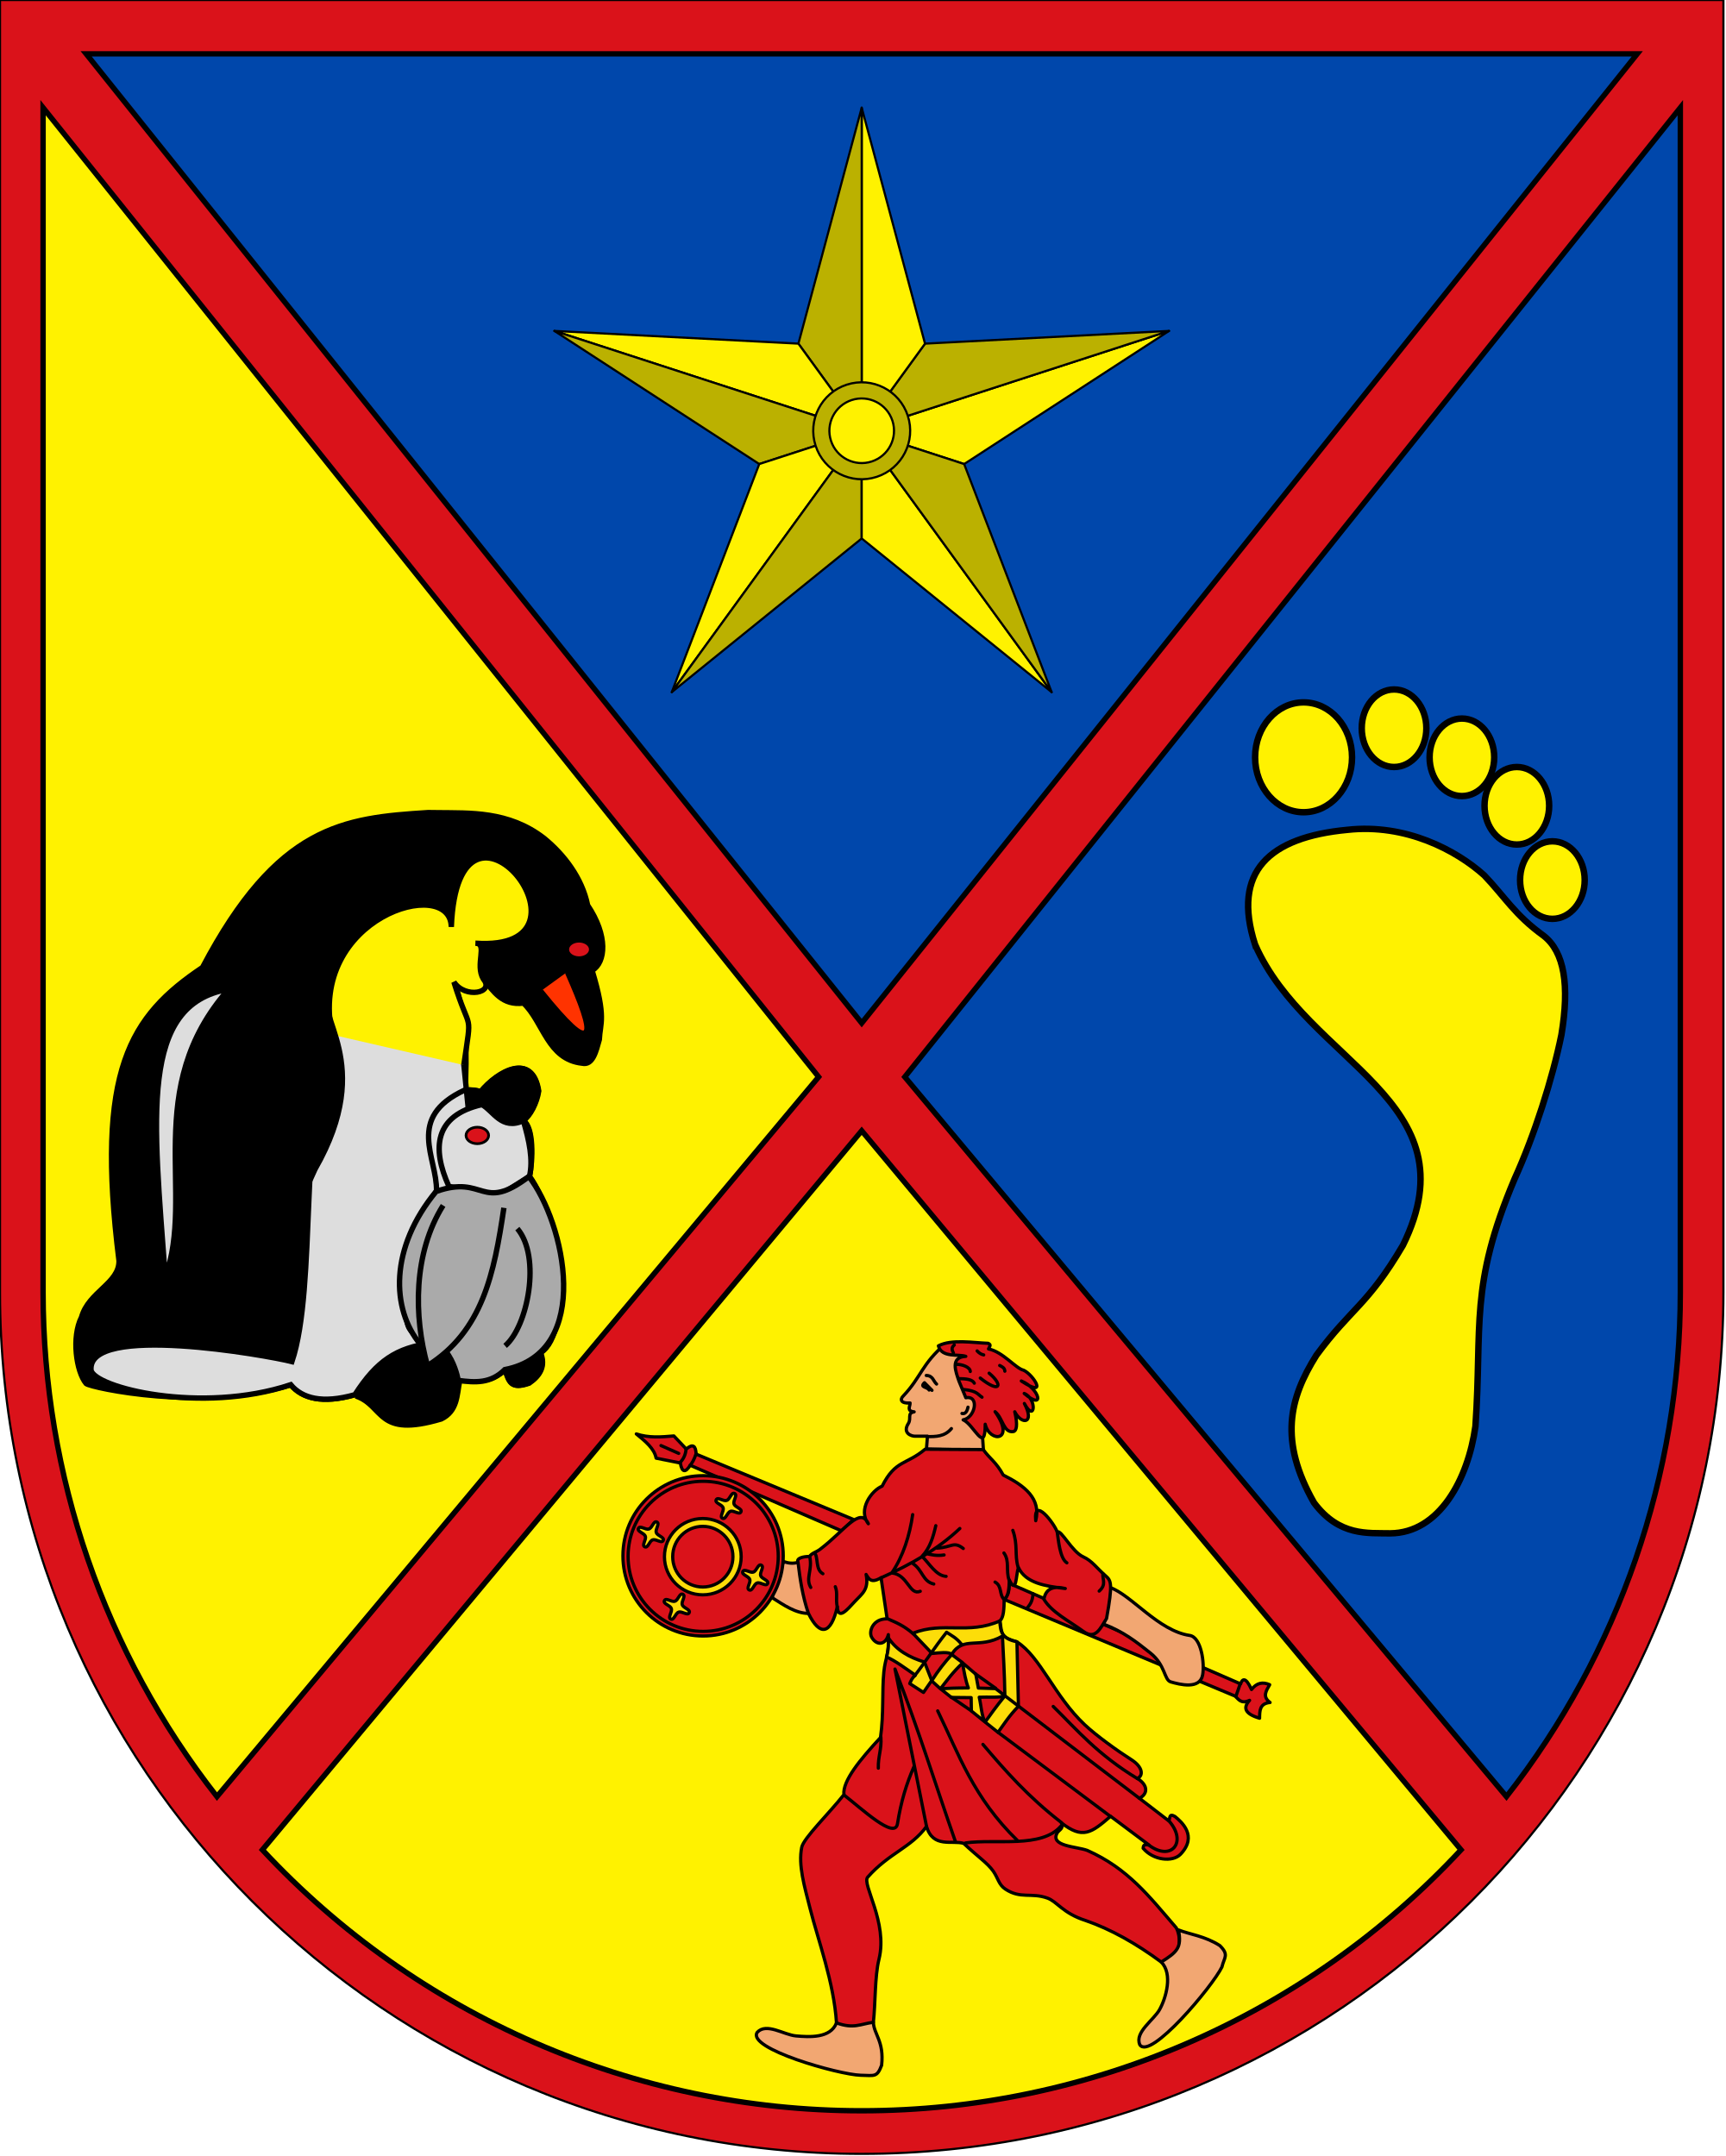
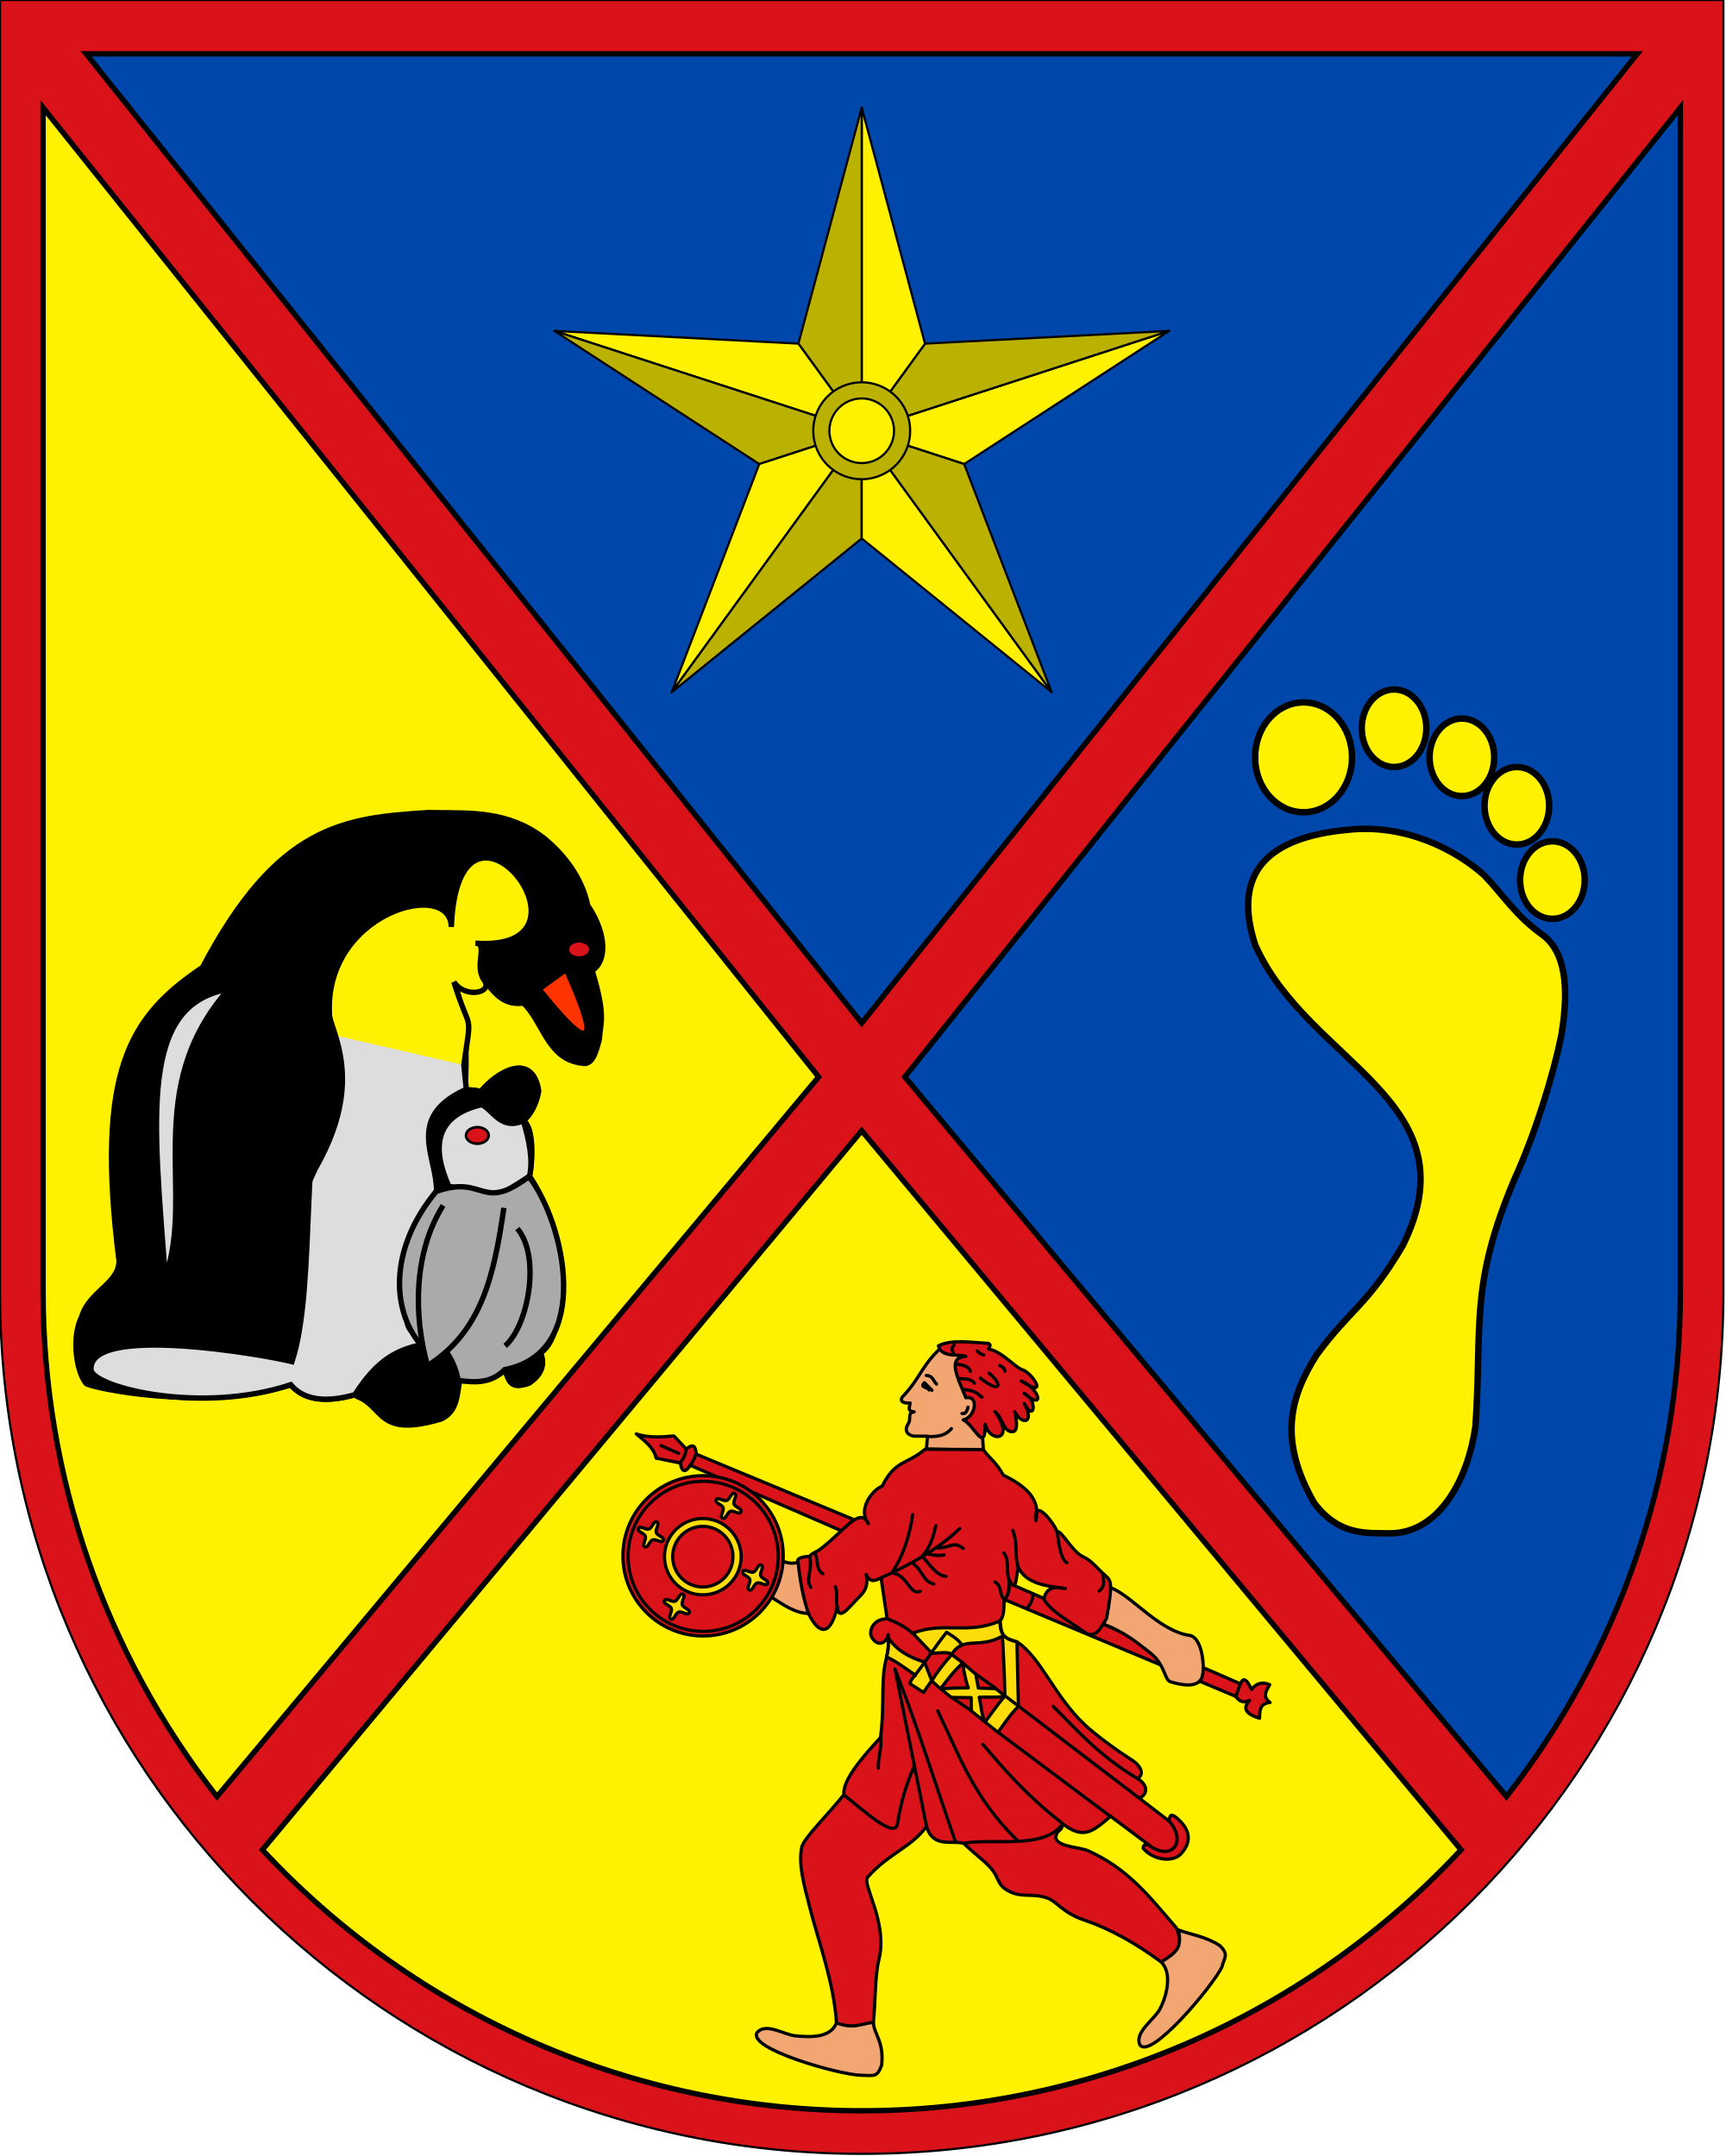
<svg xmlns="http://www.w3.org/2000/svg" xmlns:xlink="http://www.w3.org/1999/xlink" version="2.1" viewBox="0 0 1602 2002" width="1602px" height="2002px" fill="none" stroke="black" stroke-width="2" id="svg1">
  <style id="style1">
    .gitter {
        fill:#FFFF00;
        fill-opacity:1;
        fill-rule:evenodd;
        stroke:#0000ff;
        stroke-width:5;
        stroke-linecap:butt;
        stroke-linejoin:miter;
        stroke-opacity:1;
    }
        
    .schild {
        fill:#DA121A;
        fill-opacity:1;
        fill-rule:evenodd;
        stroke:black;
        stroke-width:5;
        stroke-linecap:butt;
        stroke-linejoin:miter;
        stroke-miterlimit:4;
        stroke-opacity:1;
    }
    .blau {
        fill:#0047AB;
        fill-opacity:1;
        fill-rule:evenodd;
        stroke:black;
        stroke-width:5;
        stroke-linecap:butt;
        stroke-linejoin:miter;
        stroke-miterlimit:4;
        stroke-opacity:1;
    }

    .gold {
        fill:#FFF200;
        fill-opacity:1;
        fill-rule:evenodd;
        stroke:black;
        stroke-width:5;
        stroke-linecap:butt;
        stroke-linejoin:miter;
        stroke-miterlimit:4;
        stroke-opacity:1;
    }
    
    .arm {
        fill:#00FFFF;
        fill-opacity:1;
        fill-rule:evenodd;
        stroke:black;
        stroke-width:2;
        stroke-linecap:square;
        stroke-linejoin:round;
        stroke-miterlimit:4;
        stroke-opacity:1;
    }

      .arm1 {
        fill:#FFF200;
        fill-opacity:1;
        fill-rule:evenodd;
        stroke:black;
        stroke-width:2;
        stroke-linecap:square;
        stroke-linejoin:round;
        stroke-miterlimit:4;
        stroke-opacity:1;
    }
      .arm2 {
        fill:#BBB100;
        fill-opacity:1;
        fill-rule:evenodd;
        stroke: black;
        stroke-width:2;
        stroke-linecap:square;
        stroke-linejoin:round;
        stroke-miterlimit:4;
        stroke-opacity:1;
    }
 
    .linie {
        fill:none;
        stroke:#000000;
        stroke-width:2;
        stroke-linecap:round;
        stroke-linejoin:round;
        stroke-miterlimit:4;
        stroke-dasharray:none;
    }
    
    .haut {
        fill:#f2a772;
        stroke:#000000;
        stroke-width:2;
        stroke-linecap:round;
        stroke-linejoin:round;
        stroke-miterlimit:4;
        stroke-dasharray:none;
    }
    
    .haar {
         fill:#da121a;
         stroke:#000000;
         stroke-width:2;
         stroke-linecap:round;
         stroke-linejoin:round;
         stroke-miterlimit:4;
         stroke-dasharray:none;
    }
    .kleidung {
         fill:#da121a;
         stroke:#000000;
         stroke-width:2;
         stroke-linecap:round;
         stroke-linejoin:round;
         stroke-miterlimit:4;
         stroke-dasharray:none;
    }
    .lance {
         fill:#da121a;
         stroke:#000000;
         stroke-width:2;
         stroke-linecap:round;
         stroke-linejoin:round;
         stroke-miterlimit:4;
         stroke-dasharray:none;
    }
    .schild {
         fill:#da121a;
         stroke:#000000;
         stroke-width:2;
         stroke-linecap:round;
         stroke-linejoin:round;
         stroke-miterlimit:4;
         stroke-dasharray:none;
    }

    .guertel {
         fill:#fcdd09;
         stroke:#000000;
         stroke-width:2;
         stroke-linecap:round;
         stroke-linejoin:round;
         stroke-miterlimit:4;
         stroke-dasharray:none;
    }

    .schildzier {
         fill:#fcdd09;
         stroke:#000000;
         stroke-width:2;
         stroke-linecap:round;
         stroke-linejoin:round;
         stroke-miterlimit:4;
         stroke-dasharray:none;
    }
    .fuss {
        fill:#fff200;
        fill-opacity:1;
        stroke:black;
        stroke-width:2.0
    }

    </style>
  <defs id="g1">
    <g id="diag1">
      <path d="M 0,0 L 1600, 2000" class="gitter" id="d1" />
      <path d="M 1600,0 L 0, 2000" class="gitter" id="d2" />
    </g>
  </defs>
  <defs id="seesternarm">
    <g id="arm">
      <path d="M 0,0             L 300,0              L 80.902, 58.779             z" id="arm1" class="arm1" />
      <path d="M 0,0              L 300,0              L 80.902, -58.779             z" id="arm2" class="arm2" />
    </g>
  </defs>
  <g id="schild">
    <path id="schildflaeche" class="schild" d="M 0,0 h 1600 v 1200 a 800 800 0 1 1 -1600 0 z " />
  </g>
  <g id="gtop">
    <path id="top" class="blau" d="M 80,50 h 1440 L 800,950 z " />
  </g>
  <g id="gleft">
    <path id="left" class="gold" d="M 40,100 l 720,900 l -558.58,668.296 A 760,760 0 0 1 40,1200 Z" />
  </g>
  <g id="gright">
    <path id="right" class="blau" d="M 1560,100 l -720,900 l 558.58,668.296 A 760,760 0 0 0 1560,1200 Z" />
  </g>
  <g id="gbottom">
    <path id="bottom" class="gold" d="m 800,1050 l 556.411,667.693 A 760,760 0 0 1 243.589,1717.693 Z" />
  </g>
  <g class="arm" transform="rotate(-18 800 400)">
    <use xlink:href="#arm" x="800" y="400" class="arm1" />
    <use xlink:href="#arm" x="800" y="400" class="arm1" transform="rotate(-72 800 400)" />
    <use xlink:href="#arm" x="800" y="400" class="arm1" transform="rotate(-144 800 400)" />
    <use xlink:href="#arm" x="800" y="400" class="arm1" transform="rotate(-216 800 400)" />
    <use xlink:href="#arm" x="800" y="400" class="arm1" transform="rotate(-288 800 400)" />
    <circle class="arm2" cx="800" cy="400" r="45" />
    <circle class="arm1" cx="800" cy="400" r="30" />
  </g>
  <g id="friese">
    <path style="fill:#f2a772;stroke:black;stroke-width:3;stroke-linecap:round;stroke-linejoin:round;stroke-miterlimit:4;stroke-dasharray:none" id="friesearmlinks" d="m 728,1450.18 c 4.025,1.365 8.241,1.965 12.97,0.515 5.615,15.823 9.83,31.647 9.795,47.469 -11.947,0.063 -23.113,-7.756 -33.705,-14.47 1.379,-7.916 1.428,-21.736 10.939,-33.514 z" class="haut" />
    <path style="fill:#f2a772;stroke:black;stroke-width:3;stroke-linecap:round;stroke-linejoin:round;stroke-miterlimit:4;stroke-dasharray:none" id="friesegesicht" d="m 877.91,1247.659 c -22.215,18.895 -22.545,30.916 -39.345,48.621 -3.178,3.028 -2.44,7.157 6.34,6.502 0.164,3.098 -3.568,7.457 3.776,8.228 -6.817,1.178 -2.323,5.966 -5.402,10.814 -5.606,8.825 2.669,11.796 6.126,11.79 l 11.651,-0.02 -0.941,11.936 52.904,1.243 c -2.475,-32.554 -1.365,-81.576 -35.115,-99.114 z" class="haut" />
    <path style="fill:#da121a;stroke:black;stroke-width:3;stroke-linecap:round;stroke-linejoin:round;stroke-miterlimit:4;stroke-dasharray:none" id="friesehaar" d="m 871.205,1249.714 c 12.382,-6.495 32.751,-2.784 46.172,-2.372 3.351,1.575 1.177,2.966 0.343,5.238 13.504,2.724 25.139,18.117 32.617,19.78 9.202,4.287 23.283,26.799 -2.149,9.988 16.939,6.856 22.378,28.288 2.683,11.568 12.285,5.068 9.921,27.825 0.138,9.319 10.108,19.102 -2.651,19.976 -8.917,7.702 3.014,12.686 1.537,17.856 -1.245,18.345 -9.235,1.627 -9.636,-12.515 -17.038,-18.427 19.465,27.618 -5.062,29.183 -9.15,11.651 0.047,28.38 -10.363,0.288 -20.478,-4.084 11.224,-1.877 15.313,-22.88 2.506,-20.515 l -6.36,-15.339 c -2.845,-8.536 -8.717,-22.407 6.321,-23.088 -6.911,-2.437 -22.343,1.677 -25.44,-9.764 z" class="haar" />
    <path style="fill:#da121a;stroke:black;stroke-width:3;stroke-linecap:round;stroke-linejoin:round;stroke-miterlimit:4;stroke-dasharray:none" id="frieselance-1" d="m 590.75,1331.5 c 11.625,3.893 23.25,2.857 34.875,1.875 l 11.504,12.166 c 6.204,-5.388 8.909,-2.883 9.121,4.708 l 146.25,60.75 -11.25,10.5 -140.469,-60.906 c -4.394,7.221 -7.763,6.684 -9.156,-2.094 l -22.5,-4.5 c -1.575,-8.8 -9.964,-15.652 -18.375,-22.5 z" class="lance" />
    <path style="fill:#da121a;stroke:black;stroke-width:3;stroke-linecap:round;stroke-linejoin:round;stroke-miterlimit:4;stroke-dasharray:none" id="frieselance-2" d="m 936.875,1470.25 214.875,93.375 c 1.507,-4.618 4.648,-7.067 10.136,5.219 4.713,-6.19 10.399,-7.342 16.863,-4.469 -3.092,5.5 -7.165,11 0.375,16.5 -9.851,0.914 -9.623,7.876 -9.75,14.625 -13.505,-3.976 -15.759,-9.64 -9.271,-16.616 -8.145,3.735 -10.155,-1.14 -13.605,-4.005 l -214.125,-89.625 c 2.511,-2.977 4.926,-6.148 4.5,-15 z" class="lance" />
    <path style="fill:#f2a772;stroke:black;stroke-width:3;stroke-linecap:round;stroke-linejoin:round;stroke-miterlimit:4;stroke-dasharray:none" id="friesearmrechts" d="m 1030.25,1474 c 19.724,6.559 45.129,40.4 74.25,44.625 10.795,1.567 14.005,26.093 12,36.75 -2.582,13.724 -21.317,8.769 -29.625,6.375 -6.137,-1.768 -4.88,-15.601 -18.699,-26.663 -14.143,-11.321 -25.232,-19.848 -43.551,-26.962 3.529,-8.539 4.093,-19.598 5.625,-34.125 z" class="haut" />
    <path style="fill:#da121a;stroke:black;stroke-width:3;stroke-linecap:round;stroke-linejoin:round;stroke-miterlimit:4;stroke-dasharray:none" id="friesekleidung" d="m 912.845,1346.036 c 6.107,8.63 11.797,11.27 18.537,23.64 20.088,9.959 35.315,21.945 30.175,42.416 -2.324,-23.4 17.561,3.049 19.901,10.419 3.672,-2.42 13.559,18.218 24.131,23.073 8.447,3.88 12.312,10.215 20.916,17.744 5.097,4.459 6.682,7.13 0.795,39.599 -5.849,9.098 -10.193,20.206 -21.531,11.932 -13.721,-10.014 -29.418,-17.79 -36.621,-29.826 1.753,-10.063 8.918,-12.633 19.855,-9.977 -18.411,-2.15 -36.879,-5.012 -43.527,-19.617 -2.398,7.294 -1.566,25.524 -8.456,11.641 -0.199,6.839 -0.447,15.13 -4.752,17.863 -0.139,8.645 -0.319,16.854 -3.886,20.015 1.787,13.292 0.928,15.257 15.714,19.644 21.646,13.526 34.83,50.492 62.907,76.902 10.676,10.042 30.398,24.274 43.471,32.577 10.63,6.751 11.184,14.936 5.407,17.28 11.001,6.912 9.073,14.994 1.913,18.457 l 27.169,20.895 c 1.755,-1.552 -0.315,-7.476 5.841,-3.998 5.879,4.841 21.453,18.027 5.228,35.046 -7.292,7.649 -25.346,5.743 -34.754,-5.507 0.251,-4.785 3.092,-2.908 5.292,-3.145 l -35.505,-26.565 c -17.956,15.579 -25.966,21.466 -45.667,6.083 2.405,5.593 -2.36,6.557 -3.916,9.364 -6.929,12.5 17.989,12.582 27.929,16.247 37.88,16.823 57.361,42.546 82.659,71.912 5.582,10.592 3.884,32.488 -13.974,31.744 -23.409,-17.305 -46.818,-30.438 -70.227,-38.553 -21.078,-6.702 -26.364,-17.53 -35.379,-20.799 -15.093,-5.471 -24.96,1.07 -39.189,-8.414 -6.118,-4.077 -6.607,-10.013 -11.109,-16.505 -5.265,-7.592 -14.779,-13.851 -27.528,-25.92 -10.909,-3.235 -28.433,4.733 -34.5,-15.72 -14.36,19.77 -34.692,24.564 -54.629,47.114 -5.654,6.394 18.931,41.87 10.5,76.219 -3.982,16.224 -3.23,41.094 -5.205,58.524 -4.568,4.944 -24.463,12.048 -34.25,0.547 -2.334,-37.465 -17.112,-76.85 -24.606,-106.531 -5.118,-20.273 -10.993,-39.794 -7.674,-56.462 1.698,-8.528 25.314,-31.378 39.174,-48.939 -1.28,-12.75 14.784,-32.283 33.978,-53.038 3.158,-22.436 1.273,-42.65 3.129,-61.09 1.348,-13.393 4.922,-14.956 4.151,-34.459 -2.415,9.515 -10.576,10.687 -15.375,2.625 -3.195,-5.368 0.951,-17.537 14.25,-17.25 l -5.655,-38.25 c -9.277,5.646 -11.393,1.061 -13.875,-3 2.873,14.047 -3.805,17.928 -10.299,24.936 -7.257,7.832 -15.688,17.985 -16.421,4.996 -5.88,25.77 -16.155,28.08 -26.895,6.075 -5.396,-15.82 -7.712,-31.641 -9.621,-47.462 -1.736,-3.583 4.842,-5.32 10.794,-5.239 1.802,-3.125 5.696,-3.589 10.001,-6.878 22.854,-17.466 36.989,-40.087 44.525,-23.518 -10.093,-13.086 3.089,-30.996 12.811,-34.892 12.323,-24.576 22.465,-19.645 39.862,-34.297 z" class="kleidung" />
    <path style="fill:#da121a;fill-opacity:1;fill-rule:evenodd;stroke:black;stroke-width:3;stroke-linecap:round;stroke-linejoin:round;stroke-miterlimit:4;stroke-dasharray:none;stroke-opacity:1" id="frieseschild" d="m 727.159,1444.705 c 0,41.104 -33.322,74.424 -74.424,74.424 -41.103,0 -74.424,-33.32 -74.424,-74.424 0,-41.104 33.322,-74.424 74.424,-74.424 41.103,0 74.424,33.321 74.424,74.424 z" class="schild" />
    <path style="fill:#fcdd09;stroke:black;stroke-width:3;stroke-linecap:round;stroke-linejoin:round;stroke-miterlimit:4;stroke-dasharray:none" id="frieseschildzierring" d="m 652.481,1410.055 c -19.738,0 -35.616,15.993 -35.616,35.433 0,19.442 15.877,35.433 35.616,35.433 19.738,0 35.616,-15.993 35.616,-35.433 0,-19.442 -15.877,-35.433 -35.616,-35.433 z m 0,7.285 c 15.377,0 27.966,12.474 27.966,28.148 0,15.673 -12.589,28.148 -27.966,28.148 -15.377,0 -27.966,-12.474 -27.966,-28.148 0,-15.673 12.589,-28.148 27.966,-28.148 z" class="schildzier" />
    <path style="fill:#fcdd09;stroke:black;stroke-width:3;stroke-linecap:round;stroke-linejoin:round;stroke-miterlimit:4;stroke-dasharray:none" d="m 615.693,1430.444 c -1.502,3.068 -6.512,-1.649 -9.743,-0.542 -3.231,1.107 -4.296,7.906 -7.363,6.404 -3.068,-1.502 1.649,-6.512 0.542,-9.743 -1.107,-3.231 -7.906,-4.295 -6.404,-7.363 1.502,-3.068 6.512,1.649 9.743,0.542 3.231,-1.107 4.296,-7.906 7.363,-6.404 3.068,1.502 -1.649,6.512 -0.542,9.743 1.107,3.231 7.906,4.296 6.404,7.363 z" id="frieseschildzierstern" class="schildzier" />
    <use id="use27-9" x="0" y="0" width="402" height="492" transform="translate(24.13002,67.08676)" xlink:href="#frieseschildzierstern" />
    <use id="use29-3" x="0" y="0" width="402" height="492" transform="translate(96.93959,40.03992)" xlink:href="#frieseschildzierstern" />
    <use id="use31-6" x="0" y="0" width="402" height="492" transform="translate(72.16844,-26.51651)" xlink:href="#frieseschildzierstern" />
    <path style="fill:none;stroke:black;stroke-width:3;stroke-linecap:round;stroke-linejoin:round;stroke-miterlimit:4;stroke-dasharray:none" id="frieseschildring" d="m 722.499,1445.166 c 0,38.488 -31.201,69.688 -69.688,69.688 -38.487,0 -69.688,-31.2 -69.688,-69.688 0,-38.488 31.201,-69.688 69.688,-69.688 38.487,0 69.688,31.2 69.688,69.688 z" class="linie" />
    <path style="fill:#fcdd09;stroke:black;stroke-width:3;stroke-linecap:round;stroke-linejoin:round;stroke-miterlimit:4;stroke-dasharray:none" id="frieseguertel" d="m 824.57,1520.515 c 7.604,11.947 19.773,18.532 33.712,22.818 l 6.78,17.295 c 6.188,-9.777 12.375,-17.478 18.562,-24.265 l 9.951,7.5 c 1.447,8.742 2.993,17.235 5.424,23.515 -10.539,-0.024 -18.828,0.275 -25.875,0.75 l 10.125,8.062 18.375,0.188 0.188,12.375 12.75,10.312 c -3.238,-5.312 -3.631,-15.364 -5.438,-23.062 7.938,-0.438 19.034,0.704 23.812,-1.312 -8.528,10.528 -13.21,17.209 -18.375,24.375 l 12,9.562 c 5.636,-7.772 10.044,-15.02 18.938,-24.188 l -1.39,-59.922 c -13.905,-2.85 -15.375,-8.97 -15.885,-19.35 -29.622,13.084 -52.42,0.218 -80.761,11.405 l 17.834,18.777 c 6.544,-0.552 15.521,-1.806 18.258,0.814 11.031,-17.586 25.13,-4.438 47.121,-16.933 0.821,17.68 1.872,33.063 2.237,55.312 l -8.625,-6.562 -16.002,-0.498 -2.392,-12.924 -12.104,-10.39 c -9.352,8.701 -14.672,16.251 -20.689,24 l -8.25,-7.5 -7.5,10.875 -12.75,-8.25 c 1.152,-2.5 2.12,-5.265 5.205,-7.765 -9.212,-6.32 -18.501,-13.397 -26.781,-16.92 1.252,-3.909 2.352,-9.976 1.519,-18.054 z" class="guertel" />
    <path style="fill:none;stroke:black;stroke-width:3;stroke-linecap:round;stroke-linejoin:round;stroke-miterlimit:4;stroke-dasharray:none" id="friesesaum-1" d="m 896.42,1711.3 c 28.015,-4.033 70.542,5.39 88.626,-15.742" class="linie" />
    <path style="fill:none;stroke:black;stroke-width:3;stroke-linecap:round;stroke-linejoin:round;stroke-miterlimit:4;stroke-dasharray:none" id="friesesaum-2" d="m 646.288,1349.803 c -1.9,5.691 -3.8,8.848 -5.7,11.019 m -3.675,-15.519 c -0.186,4.79 -2.142,9.208 -5.325,12.519 m -17.925,-15.519 16.425,7.269 m 521.333,213.978 -3.825,11.019 m -188.55,-94.65 c -0.504,8.038 -3.287,10.38 -5.7,13.644 m -129.3,9.606 c 7.417,3.278 14.583,5.93 23.925,14.019 m 12.231,178.89 -29.292,-146.256 c 22.5,57.873 37.374,106.748 56.061,160.125 m -103.213,-43.005 c 15.823,12.181 47.01,41.669 49.435,26.577 3.37,-20.968 8.325,-37.066 15.33,-53.114 m -30.714,-27.203 c 0.851,10.909 -2.713,17.803 -2.386,28.656 m 55.123,-53.184 c 19.601,40.173 32.901,80.346 74.175,120.519 m -32.175,-89.394 c 20.633,24.299 41.568,48.331 72.941,72.629 m -7.69,-107.879 c 22.39,22.059 41.076,44.523 78.191,67.05 m 29.434,39.45 c 17.091,19.53 1.938,37.84 -18.825,22.269 m -139.8,-104.582 104.175,77.957 m -97.8,-111.894 124.58,95.019 m -174.645,-93.894 18.675,12.707 m 3.638,-34.456 18.863,13.457 m -75.3,-11.394 c 9.837,-12.516 18.091,-25.756 29.809,-40.566 4.601,3.079 9.202,5.199 13.802,11.085 m 31.2,-57.706 c 6.814,3.837 3.588,11.766 8.55,16.269 m -0.3,-43.269 c 5.47,7.649 1.61,15.964 4.8,25.269 m 3.45,-46.269 c 4.872,13.548 1.544,22.596 4.8,33.894 m 78.825,6.231 c -0.609,5.351 3.557,10.068 -3.45,16.269 m -38.925,-54.519 c 1.019,6.21 2.311,24.183 8.925,28.269 m -238.8,-6.144 c 2.973,13.174 -4.131,20.354 1.05,29.019 m 3.263,-32.019 c 4.037,2.876 0.575,15.372 7.987,19.269 m 11.513,12.043 c 2.425,5.871 0.214,11.431 1.8,18.706 m 83.325,-49.269 c 3.896,0.774 8.607,2.204 15.863,1.082 m -6.675,-6.332 c 14.041,-0.631 15.399,-6.737 24.488,0.332 m -25.5,-21.188 c -2.439,10.615 -5.422,20.748 -12.768,28.449 6.819,6.767 13.094,18.078 22.331,18.613 m -30.675,-11.769 c 9.037,6.111 8.924,16.497 19.238,18.894 m -19.605,-64.467 c -2.669,18.933 -8.803,38.757 -19.413,54.216 15.095,1.333 16.262,21.243 26.462,16.991 m -35.925,-12.707 c 27.188,-12.239 52.453,-26.4 72.675,-45.606 m 3.611,-129.069 c 12.571,1.323 12.863,4.535 16.971,7.16 m -21.48,-17.255 c 6.604,0.106 12.598,0.648 14.319,4.243 m -16.455,-17.5 c 5.347,-0.035 12.62,2.632 12.728,6.629 m -14.849,-24.66 c -2.311,2.264 -2.722,3.748 -0.795,7.425 m 33.145,18.826 c 13.31,11.038 10.331,19.332 -8.22,4.508 m -2.917,-25.191 c 1.717,1.869 3.676,3.254 6.099,3.712 m 14.849,9.811 c 2.173,1.185 4.638,2.08 4.773,5.303 m -72.405,60.723 c 8.297,0.075 16.579,0.098 22.805,-7.425 m 9.811,-14.054 c 3.003,0.732 4.683,-1.623 5.568,-5.834 m -36.06,-15.911 c -1.866,-3.223 -9.022,-2.258 -4.332,-6.791 l 6.984,7.057 m -5.303,-13.789 c 6.307,0.151 6.435,5.247 9.546,7.955" class="linie" />
    <path style="fill:#f2a772;fill-opacity:1;stroke:black;stroke-width:3;stroke-linecap:round;stroke-linejoin:round;stroke-miterlimit:4;stroke-dasharray:none" id="friesekleidung-3" d="m 810.831,1877.84 c 0.462,11.322 10.086,17.508 7.653,39.912 -4.344,11.532 -6.638,9.449 -19.543,9.259 -19.819,-0.508 -105.893,-24.73 -95.96,-39.808 8.503,-9.35 24.788,2.331 36.044,3.299 12.154,1.045 31.985,2.424 37.556,-12.116 15.993,5.886 22.163,0.974 34.25,-0.547 z" class="kleidung" />
    <path class="kleidung" d="m 1094.052,1792.063 c 10.511,4.233 24.379,5.559 38.468,14.582 8.727,8.701 4.014,10.763 1.91,19.825 -8.706,17.967 -66.736,87.1 -76.235,72.216 -5.028,-11.595 12.814,-22.741 18.323,-32.604 5.949,-10.649 12.54,-33.133 1.576,-44.189 14.421,-9.182 19.357,-13.146 15.956,-29.83 z" id="path888-7" style="fill:#f2a772;fill-opacity:1;stroke:black;stroke-width:3;stroke-linecap:round;stroke-linejoin:round;stroke-miterlimit:4;stroke-dasharray:none" />
  </g>
  <g id="fuss" transform="translate(1000,1650) , scale(3)">
    <g id="g832" transform="rotate(90,284.7449,-74.22828)">
      <ellipse ry="15" rx="17" cy="140.442" cx="43.378" id="zeh1" class="fuss" />
      <ellipse ry="10" rx="12" cy="112.442" cx="34.378" id="zeh2" class="fuss" />
      <ellipse ry="10" rx="12" cy="91.443" cx="43.378" id="zeh3" class="fuss" />
      <ellipse ry="10" rx="12" cy="74.443" cx="58.378" id="zeh4" class="fuss" />
      <ellipse ry="10" rx="12" cy="63.443" cx="81.378" id="zeh5" class="fuss" />
      <path id="sohle" d="m 101.378,155.443 c -22.673,7.316 -33.282,-4.428 -35.556,-28.585 -1.994,-18.053 6.334,-33.712 14.074,-42.316 6.804,-6.498 12.25,-9.446 18.696,-18.364 5.038,-6.488 15.436,-8.063 30.691,-5.529 13.568,2.757 31.155,8.377 44.534,14.467 33.282,14.069 45.344,9.988 76.625,12.137 16.421,2.289 33.077,11.208 33.137,26.406 -0.16,6.835 1.008,15.72 -9.477,23.552 -19.109,10.855 -32.186,7.723 -45.642,-0.734 -14.588,-10.716 -15.38,-15.798 -34.019,-26.77 -44.971,-22.232 -56.3,29.562 -93.064,45.734 z" class="fuss" />
    </g>
  </g>
  <g id="tux" transform="translate(60,750) scale(2.5)">
    <path id="path-umriss" d="m 134.987,1.821 c -31.39,1.979 -55.963,4.623 -83.787,57.511 -26.918,18.057 -39.881,38.049 -30.995,108.973 0.119,8.359 -11.276,11.439 -13.922,20.936 -3.763,7.369 -1.973,20.214 1.709,24.648 1.898,1.537 43.404,10.55 75.978,0.437 4.262,5.076 11.698,7.114 23.827,3.701 10.828,3.725 7.456,15.729 31.708,8.534 6.069,-2.933 5.782,-8.846 6.806,-13.941 5.933,-1.906 9.308,2.997 17.343,-3.852 1.578,4.364 1.994,7.365 8.895,4.954 4.122,-2.84 6.112,-6.39 4.198,-11.242 12.223,-7.937 6.996,-50.134 -4.117,-65.565 1.262,-5.867 1.629,-18.279 -2.279,-20.655 2.583,-1.856 5.015,-6.558 5.707,-11.026 -2.263,-14.507 -15.009,-7.485 -21.449,0.338 -1.356,-0.569 -3.246,-0.818 -5.861,-0.632 0.565,-12.829 0.937,-27.359 -4.182,-40.188 3.873,0.579 8.033,2.381 10.958,-1.069 3.77,4.563 6.971,9.894 14.859,8.885 7.484,7.127 8.908,20.914 21.789,22.326 3.963,0.916 5.168,-4.43 6.382,-8.761 0.276,-6.17 2.679,-7.998 -2.673,-25.658 5.07,-3.016 5.967,-12.885 -1.668,-24.238 -2.066,-10.183 -8.808,-18.901 -16.239,-24.94 -13.172,-10.17 -27.703,-9.263 -39.305,-9.433 z" style="display:inline;opacity:1;fill:black;fill-opacity:1;stroke:black;stroke-width:2;stroke-linecap:butt;stroke-linejoin:miter;stroke-miterlimit:4;stroke-dasharray:none;stroke-opacity:1" />
    <path id="path338-7" d="m 99.299,83.609 c -12.414,29.94 -5.521,94.281 -14.887,122.132 -9.281,-2.389 -76.104,-14.255 -74.605,3.158 1.157,6.435 40.684,16.532 74.163,5.429 4.262,5.076 11.698,7.114 23.827,3.701 8.105,-12.61 15.397,-17.395 28.305,-19.146 19.655,-53.615 17.92,-44.096 12.098,-103.996" style="display:inline;opacity:1;fill:#ddd;fill-opacity:1;stroke:black;stroke-width:2;stroke-linecap:butt;stroke-linejoin:miter;stroke-miterlimit:4;stroke-dasharray:none;stroke-opacity:1" />
    <path id="path338-7-5" d="m 99.348,84.316 c -9.242,-43.646 44.011,-59.309 44.246,-40.023 2.489,-62.614 59.238,9.519 8.969,6.044 4.766,0.062 -0.342,7.981 2.961,13.347 4.262,5.076 -6.752,7.431 -10.958,1.069 6.22,20.092 6.721,9.578 3.683,30.841" style="display:inline;opacity:1;fill:#fff200;fill-opacity:1;stroke:black;stroke-width:2;stroke-linecap:butt;stroke-linejoin:miter;stroke-miterlimit:4;stroke-dasharray:none;stroke-opacity:1" />
    <g transform="translate(34.92502)" id="g855" style="display:inline;opacity:1">
      <path id="path-fluegel-1" d="m 32.386,65.393 c -35.041,4.54 -34.319,49.619 -29.937,108.973 12.041,44.945 35.364,5.375 55.601,-40.087 23.059,-40.334 -1.227,-57.094 5.683,-65.55" style="opacity:1;fill:black;fill-opacity:1;stroke:black;stroke-width:2;stroke-linecap:butt;stroke-linejoin:miter;stroke-miterlimit:4;stroke-dasharray:none;stroke-opacity:1" />
      <g id="g838" transform="translate(59.79586,2.116667)">
        <g id="g849" style="stroke:black;stroke-opacity:1">
          <path style="opacity:1;fill:#ddd;fill-opacity:1;stroke:black;stroke-width:2;stroke-linecap:butt;stroke-linejoin:miter;stroke-miterlimit:4;stroke-dasharray:none;stroke-opacity:1" d="m -33.84,65.319 c -33.216,5.684 -27.898,47.569 -23.507,106.931 11.275,-31.014 -9.017,-69.976 23.507,-106.931" id="path835" />
        </g>
      </g>
    </g>
    <path id="path1242" d="m 177.193,67.852 c 20.207,25.097 19.634,17.188 9.075,-6.579" style="display:inline;fill:#f30;stroke:black;stroke-width:1;stroke-linecap:butt;stroke-linejoin:miter;stroke-miterlimit:4;stroke-dasharray:none;stroke-opacity:1" />
    <path id="path338-3" d="m 108.145,218.507 c 10.828,3.725 7.456,15.729 31.708,8.534 6.069,-2.933 5.782,-8.846 6.806,-13.941 -1.212,-8.259 -10.08,-16.643 -10.558,-14.216" style="display:inline;opacity:1;fill:black;fill-opacity:1;stroke:black;stroke-width:2;stroke-linecap:butt;stroke-linejoin:miter;stroke-miterlimit:4;stroke-dasharray:none;stroke-opacity:1" />
-     <path id="path338-5" d="m 138.101,142.352 c -6.861,11.065 -12.356,12.785 -10.271,39.715 -2.512,13.3 1.392,10.827 4.234,17.21 11.271,-4.486 14.633,15.091 14.066,13.284 5.933,-1.906 9.308,2.997 17.343,-3.852 1.578,4.364 1.994,7.365 8.895,4.954 4.122,-2.84 6.112,-6.39 4.198,-11.242 12.223,-7.937 6.996,-50.134 -4.117,-65.565 1.262,-5.867 1.629,-18.279 -2.279,-20.655 2.583,-1.856 5.015,-6.558 5.707,-11.026 -2.263,-14.507 -15.009,-7.485 -21.449,0.338 -1.356,-0.569 -3.246,-0.818 -5.861,-0.632 -22.089,10.28 -10.167,25.061 -10.467,37.47" style="display:inline;opacity:1;fill-opacity:1;stroke:black;stroke-width:2;stroke-linecap:butt;stroke-linejoin:miter;stroke-miterlimit:4;stroke-dasharray:none;stroke-opacity:1" />
+     <path id="path338-5" d="m 138.101,142.352 c -6.861,11.065 -12.356,12.785 -10.271,39.715 -2.512,13.3 1.392,10.827 4.234,17.21 11.271,-4.486 14.633,15.091 14.066,13.284 5.933,-1.906 9.308,2.997 17.343,-3.852 1.578,4.364 1.994,7.365 8.895,4.954 4.122,-2.84 6.112,-6.39 4.198,-11.242 12.223,-7.937 6.996,-50.134 -4.117,-65.565 1.262,-5.867 1.629,-18.279 -2.279,-20.655 2.583,-1.856 5.015,-6.558 5.707,-11.026 -2.263,-14.507 -15.009,-7.485 -21.449,0.338 -1.356,-0.569 -3.246,-0.818 -5.861,-0.632 -22.089,10.28 -10.167,25.061 -10.467,37.47" style="display:inline;fill:black;opacity:1;fill-opacity:1;stroke:black;stroke-width:2;stroke-linecap:butt;stroke-linejoin:miter;stroke-miterlimit:4;stroke-dasharray:none;stroke-opacity:1" />
    <path id="path1292" d="m 154.958,110.278 c -17.595,4.043 -18.71,16.121 -12.251,30.402 l 18.604,3.403 11.318,-7.167 c 1.433,-6.154 -0.133,-13.308 -2.279,-20.655 -8.135,3.656 -11.077,-3.636 -15.392,-5.983 z" style="display:inline;fill:#ddd;fill-opacity:1;stroke:black;stroke-width:2;stroke-linecap:butt;stroke-linejoin:miter;stroke-opacity:1" />
    <ellipse ry="3.063" rx="4.197" cy="121.736" cx="153.257" id="path1294" style="display:inline;opacity:1;fill:#da121a;fill-opacity:1;stroke:black;stroke-width:1;stroke-miterlimit:4;stroke-dasharray:none;stroke-opacity:1" />
    <ellipse ry="3.063" rx="4.197" cy="52.651" cx="191.032" id="path1294-9" style="display:inline;opacity:1;fill:#da121a;fill-opacity:1;stroke:black;stroke-width:1;stroke-miterlimit:4;stroke-dasharray:none;stroke-opacity:1" />
    <path id="path338-5-2" d="m 138.101,142.352 c -17.575,21.222 -16.8,43.898 -6.037,56.925 11.271,-4.486 14.59,15.254 14.023,13.447 6.387,0.816 12.074,1.246 17.386,-4.015 33.156,-6.49 22.084,-54.85 8.933,-71.69 -17.847,13.515 -16.272,-0.891 -34.348,5.495" style="display:inline;opacity:1;fill:#aaa;fill-opacity:1;stroke:black;stroke-width:2;stroke-linecap:butt;stroke-linejoin:miter;stroke-miterlimit:4;stroke-dasharray:none;stroke-opacity:1" />
    <path id="path1317" d="m 168.117,156.335 c 8.946,10.543 3.874,36.367 -4.538,43.561" style="display:inline;fill:none;stroke:black;stroke-width:2;stroke-linecap:butt;stroke-linejoin:miter;stroke-opacity:1" />
    <path id="path1315" d="m 140.553,147.733 c -11.141,17.828 -10.928,41.054 -5.814,59.545 20.484,-12.882 24.777,-34.22 28.387,-58.657 v 0 0" style="fill:#aaa;stroke:black;stroke-width:2;stroke-linecap:butt;stroke-linejoin:miter;stroke-opacity:1" />
  </g>
</svg>
